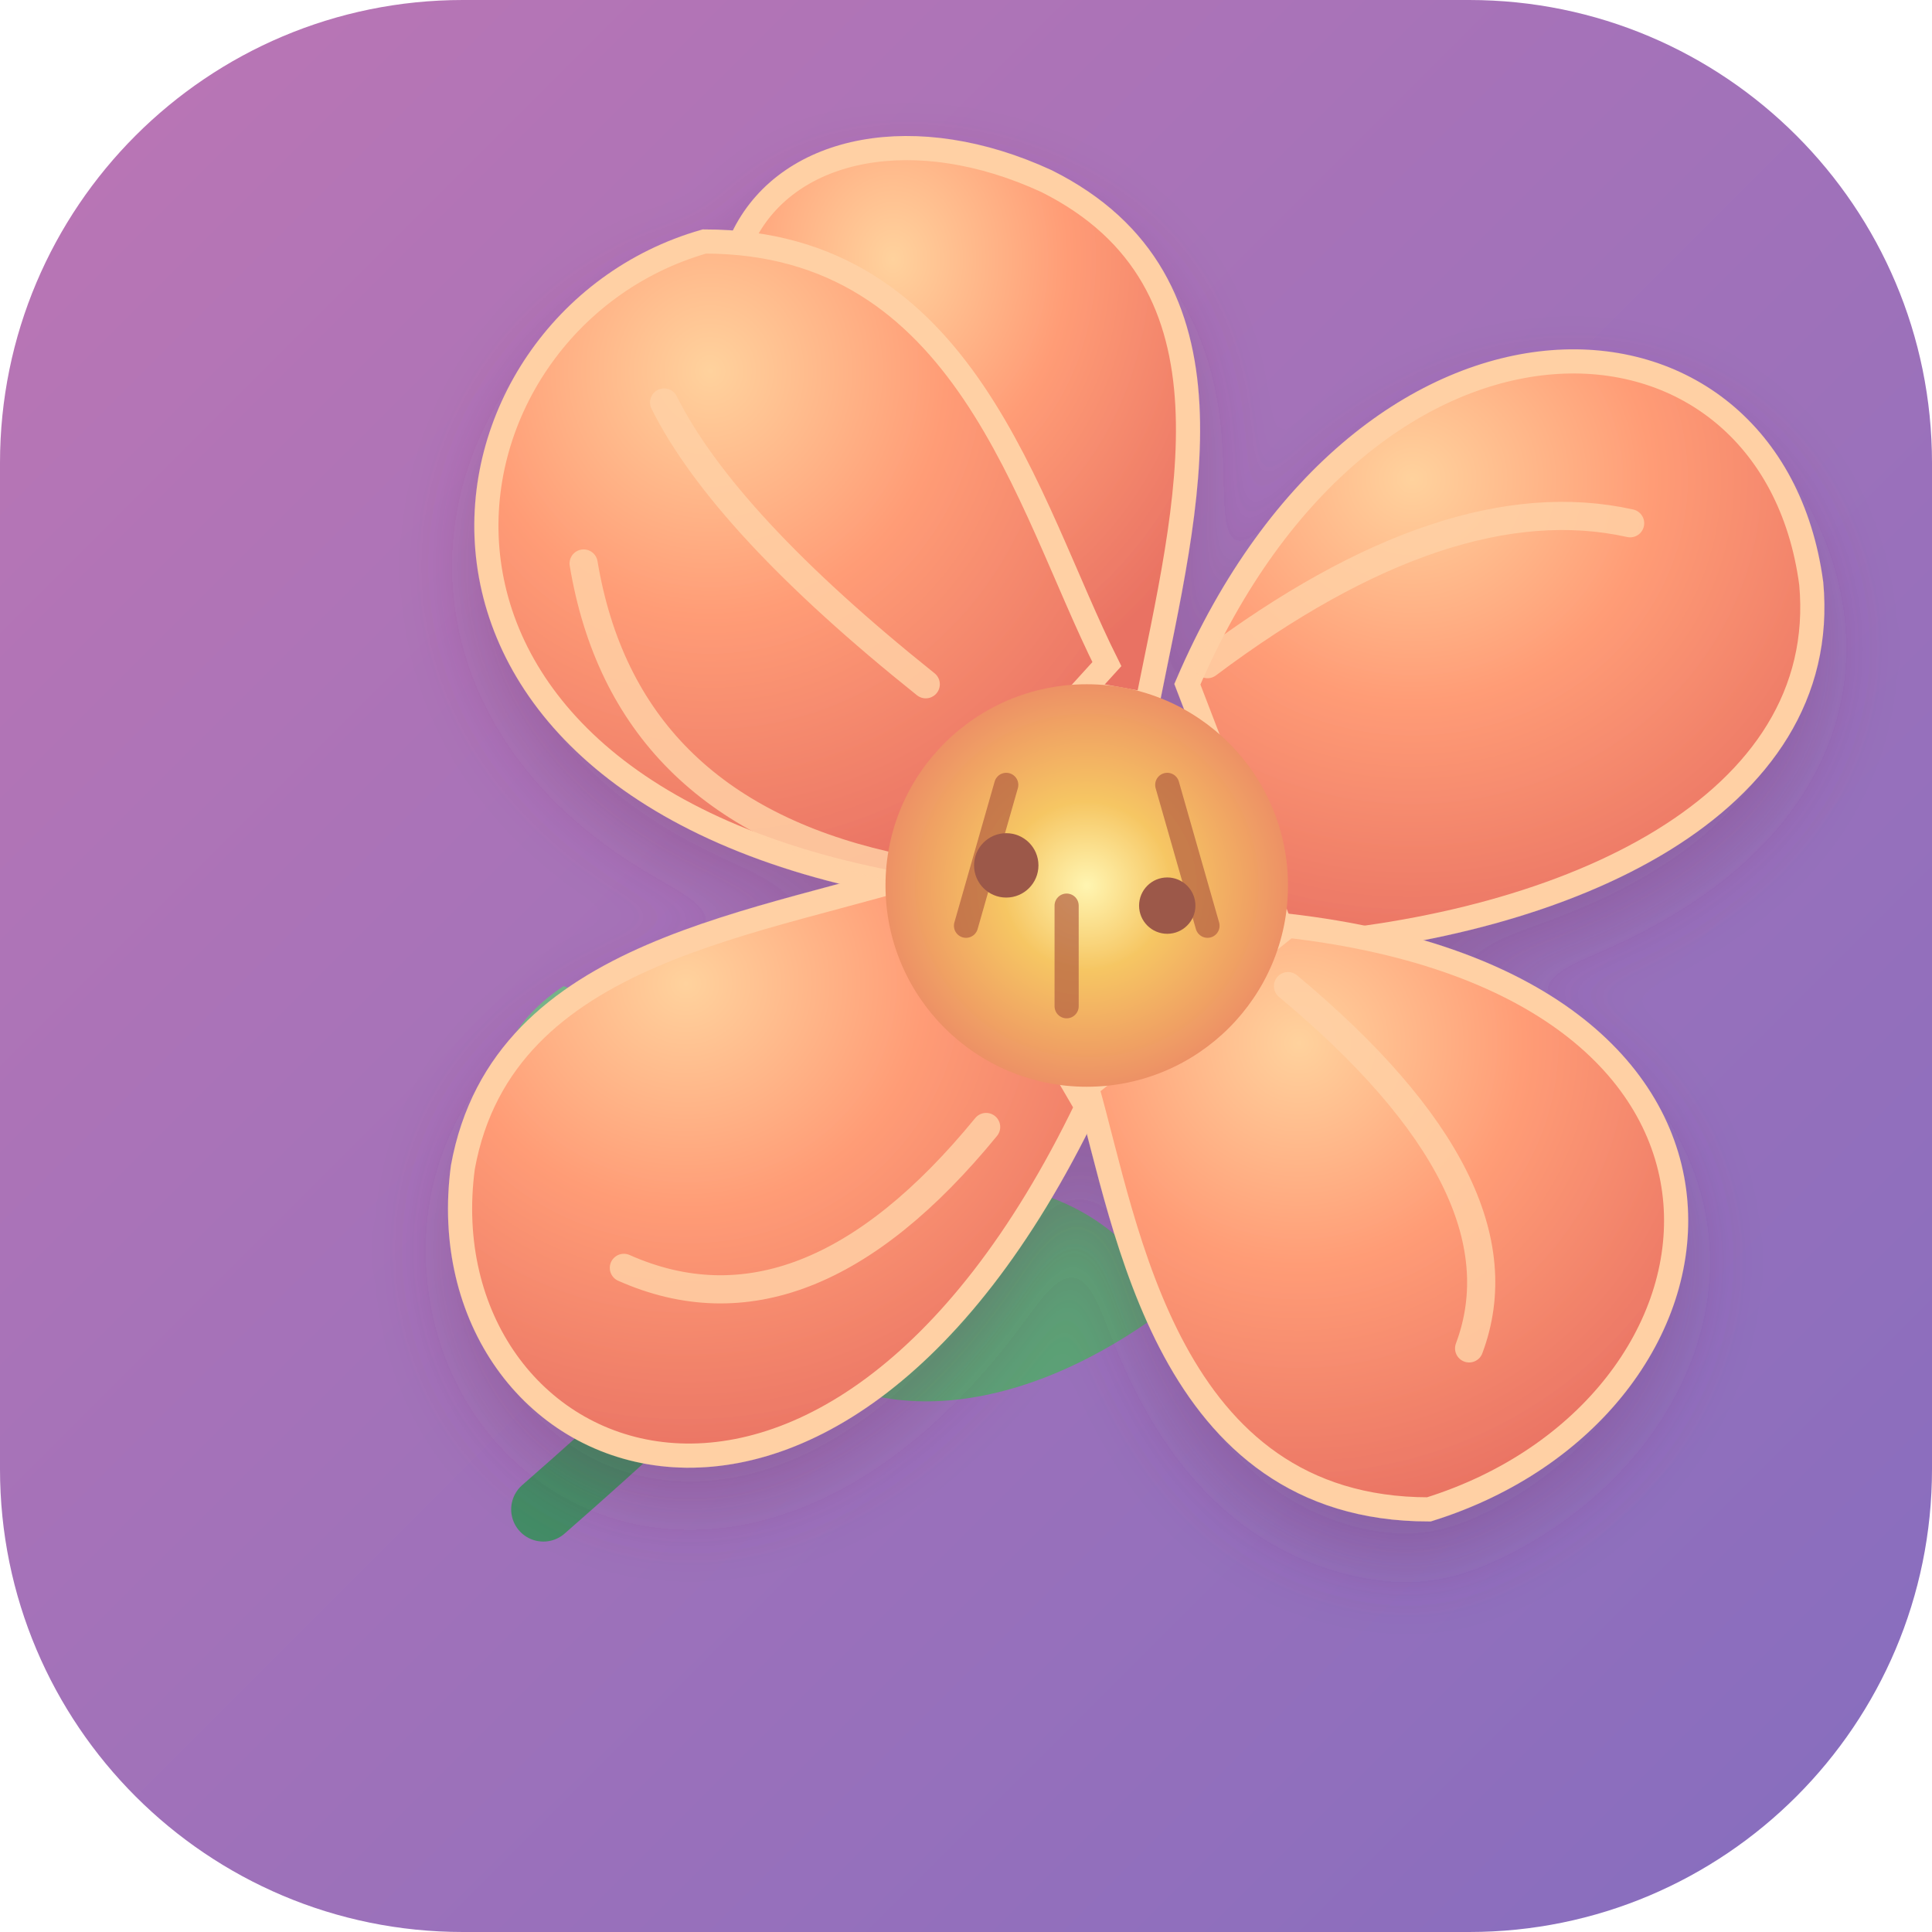
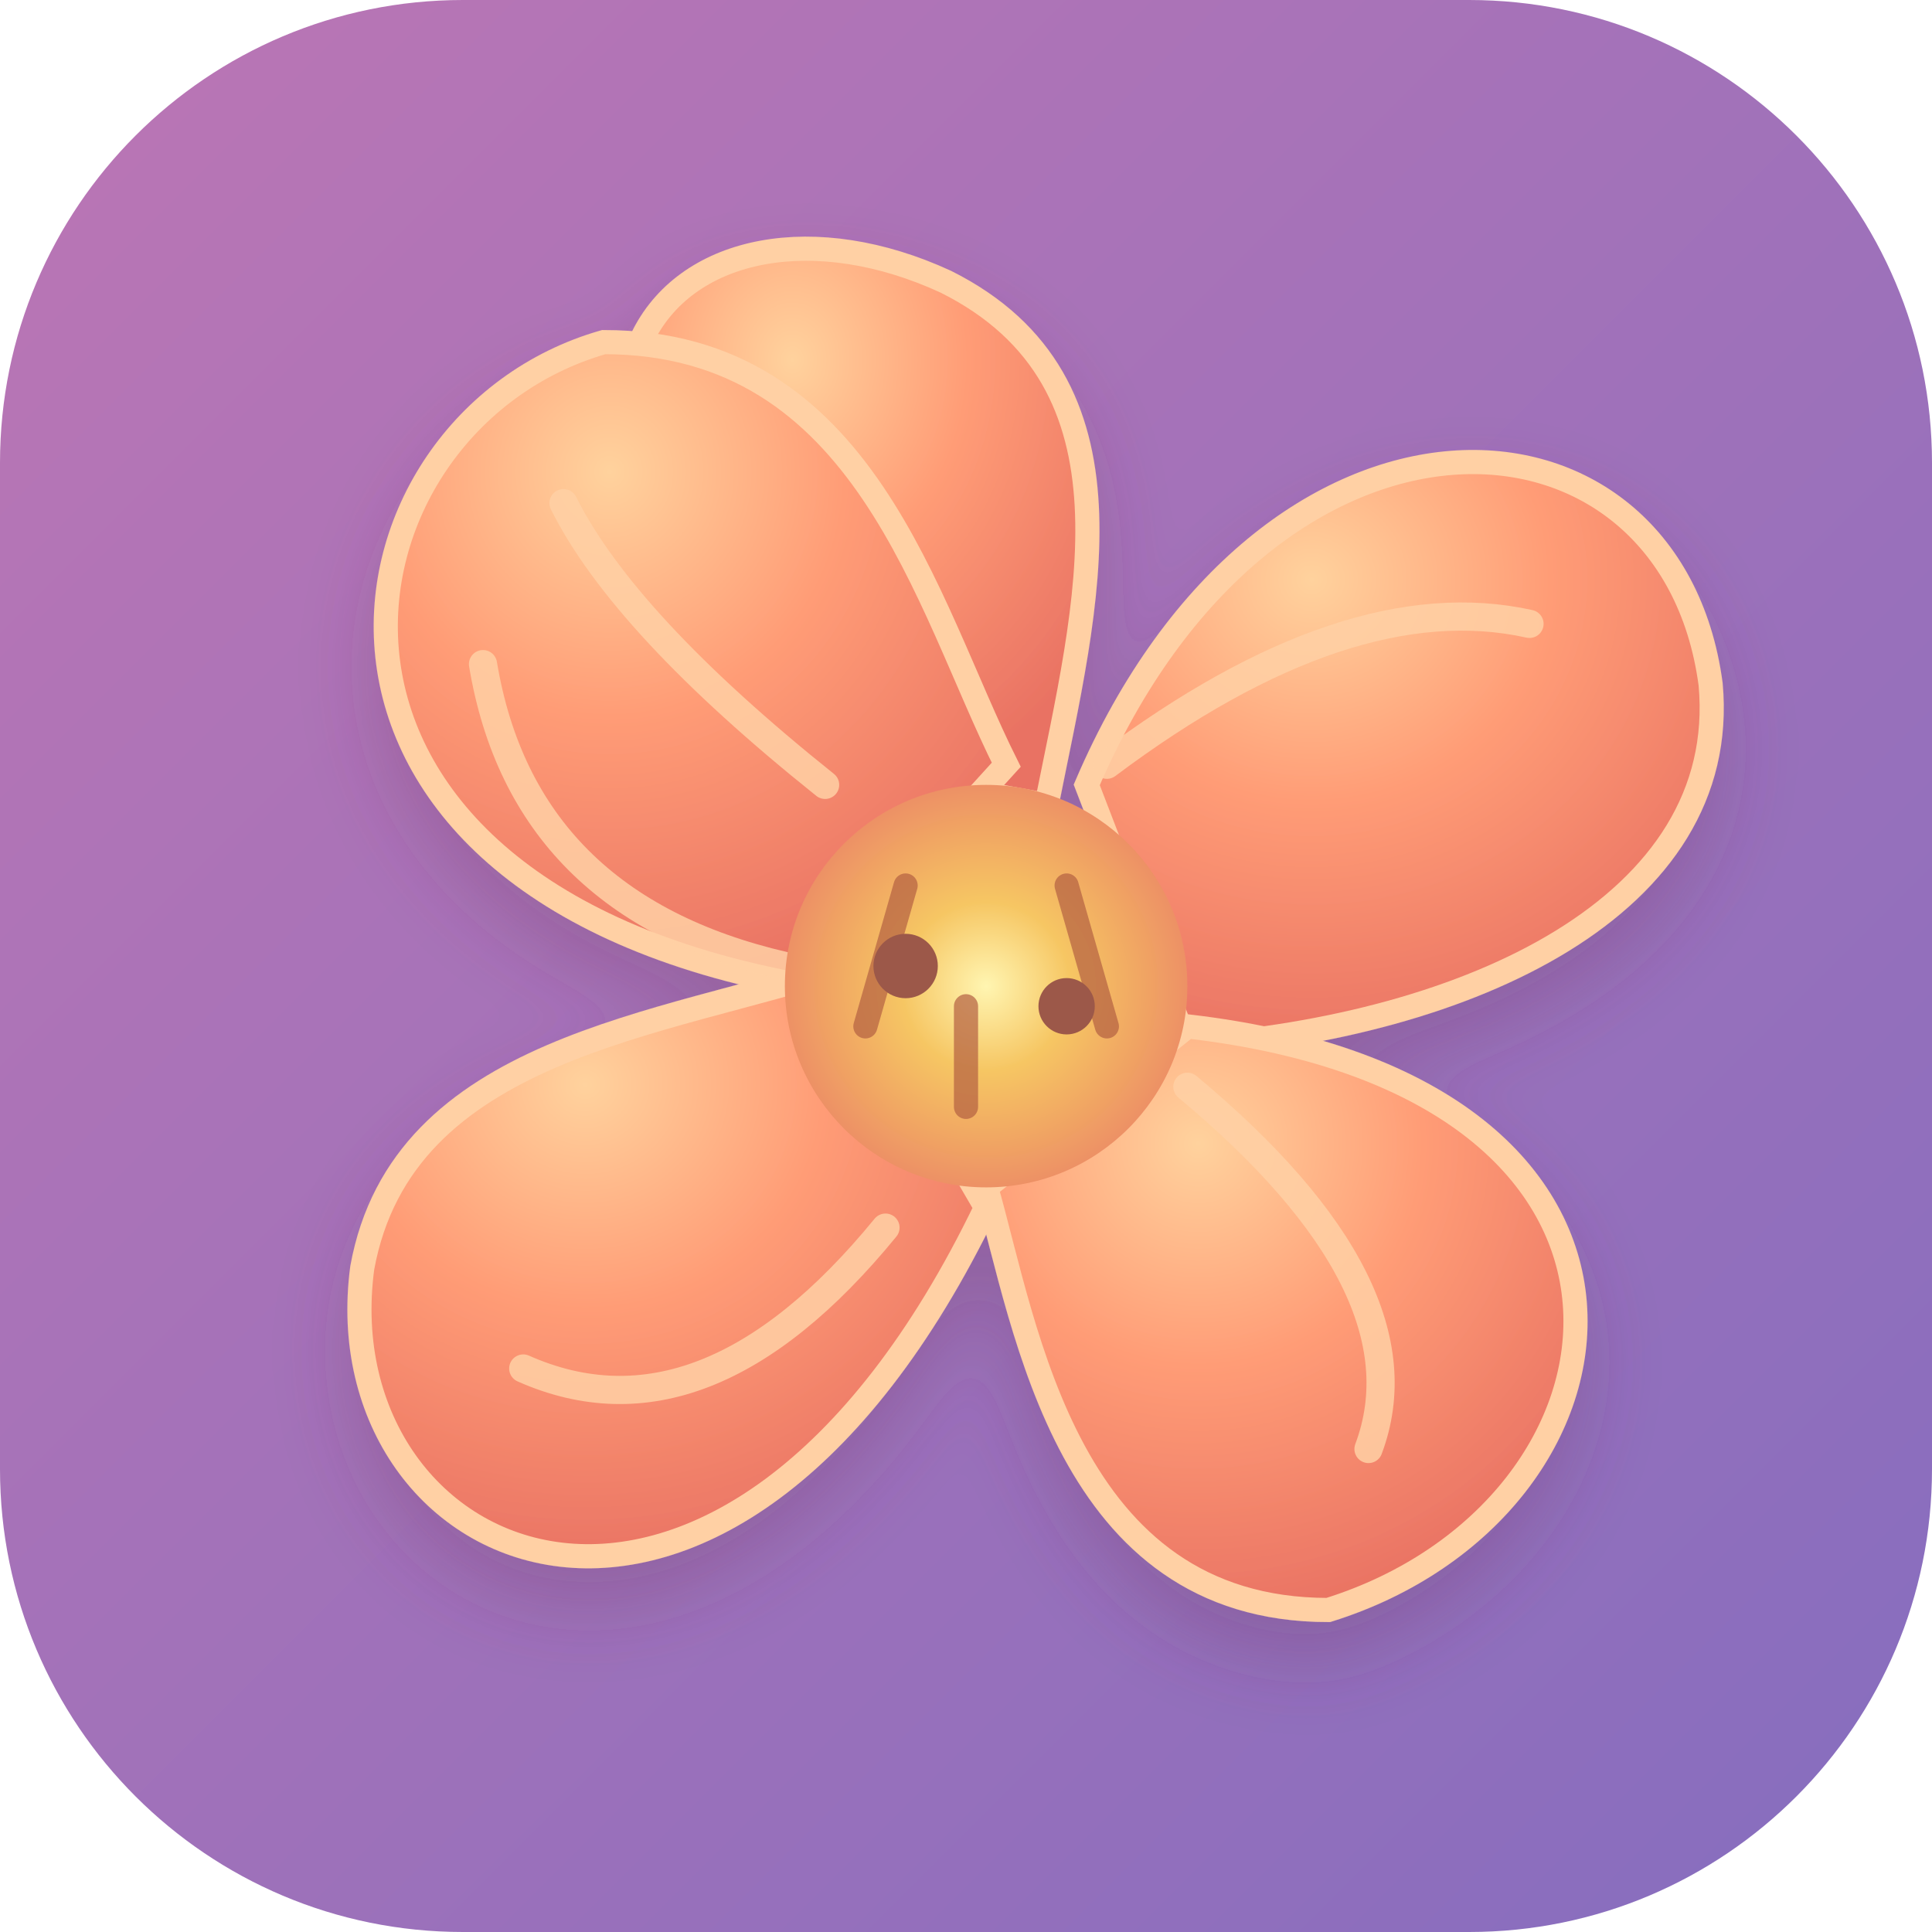
<svg xmlns="http://www.w3.org/2000/svg" viewBox="0 0 96 96" role="img" aria-label="능소화 꽃 아이콘">
  <defs>
    <linearGradient id="bg" x1="0" y1="0" x2="1" y2="1">
      <stop stop-color="#bc76b4" />
      <stop offset="1" stop-color="#856dbf" />
    </linearGradient>
    <radialGradient id="petal" cx=".36" cy=".2" r=".83">
      <stop stop-color="#ffd29d" />
      <stop offset=".46" stop-color="#ff9c76" />
      <stop offset="1" stop-color="#e97263" />
    </radialGradient>
    <radialGradient id="throat">
      <stop stop-color="#fff5b1" />
      <stop offset=".42" stop-color="#f6c663" />
      <stop offset="1" stop-color="#ed9165" />
    </radialGradient>
    <filter id="sh">
      <feDropShadow dx="0" dy="2" stdDeviation="1.8" flood-color="#71355f" flood-opacity=".24" />
    </filter>
  </defs>
  <rect width="96" height="96" rx="23" fill="url(#bg)" />
-   <path d="M27 75 C 43 61 48 54 53 42" fill="none" stroke="#438c66" stroke-width="3.2" stroke-linecap="round" />
-   <path d="M38 66 C 24 60 22 53 28 49 C 40 53 42 57 38 66" fill="#76b88a" />
-   <path d="M38 66 C 41 56 55 57 58 65 C 50 71 42 71 38 66" fill="#5ca176" />
-   <g filter="url(#sh)" transform="translate(53 43)">
+   <g filter="url(#sh)" transform="translate(48 48)">
    <path d="M-7 -10 C -26 -29 -14 -40 -1 -34 C 9 -29 6 -18 4 -8 Z" fill="url(#petal)" stroke="#ffd0a4" stroke-width="1.2" />
    <path d="M6 -9 C 15 -30 35 -29 37 -14 C 38 -3 25 3 11 4 Z" fill="url(#petal)" stroke="#ffd0a4" stroke-width="1.2" />
    <path d="M11 3 C 37 6 34 27 18 32 C 5 32 3 18 1 11 Z" fill="url(#petal)" stroke="#ffd0a4" stroke-width="1.2" />
    <path d="M1 12 C -12 39 -32 30 -30 15 C -28 4 -15 3 -6 0 Z" fill="url(#petal)" stroke="#ffd0a4" stroke-width="1.2" />
    <path d="M-8 1 C -36 -4 -32 -27 -18 -31 C -5 -31 -2 -18 2 -10 Z" fill="url(#petal)" stroke="#ffd0a4" stroke-width="1.2" />
    <path d="M-7 -9 Q -17 -17 -20 -23 M7 -10 Q19 -19 28 -17 M11 6 Q23 16 20 24 M-4 13 Q-13 24 -22 20 M-9 0 Q-22 -3 -24 -15" fill="none" stroke="#ffd0a4" opacity=".85" stroke-width="1.4" stroke-linecap="round" />
    <circle cx="1" cy="1" r="10" fill="url(#throat)" />
    <path d="M-3 -4L-5 3M5 -4L7 3M0 2L0 7" stroke="#b35f42" stroke-width="1.2" opacity=".7" stroke-linecap="round" />
    <circle cx="-3" cy="0" r="1.6" fill="#9c5949" />
    <circle cx="5" cy="2" r="1.4" fill="#9c5949" />
  </g>
</svg>
